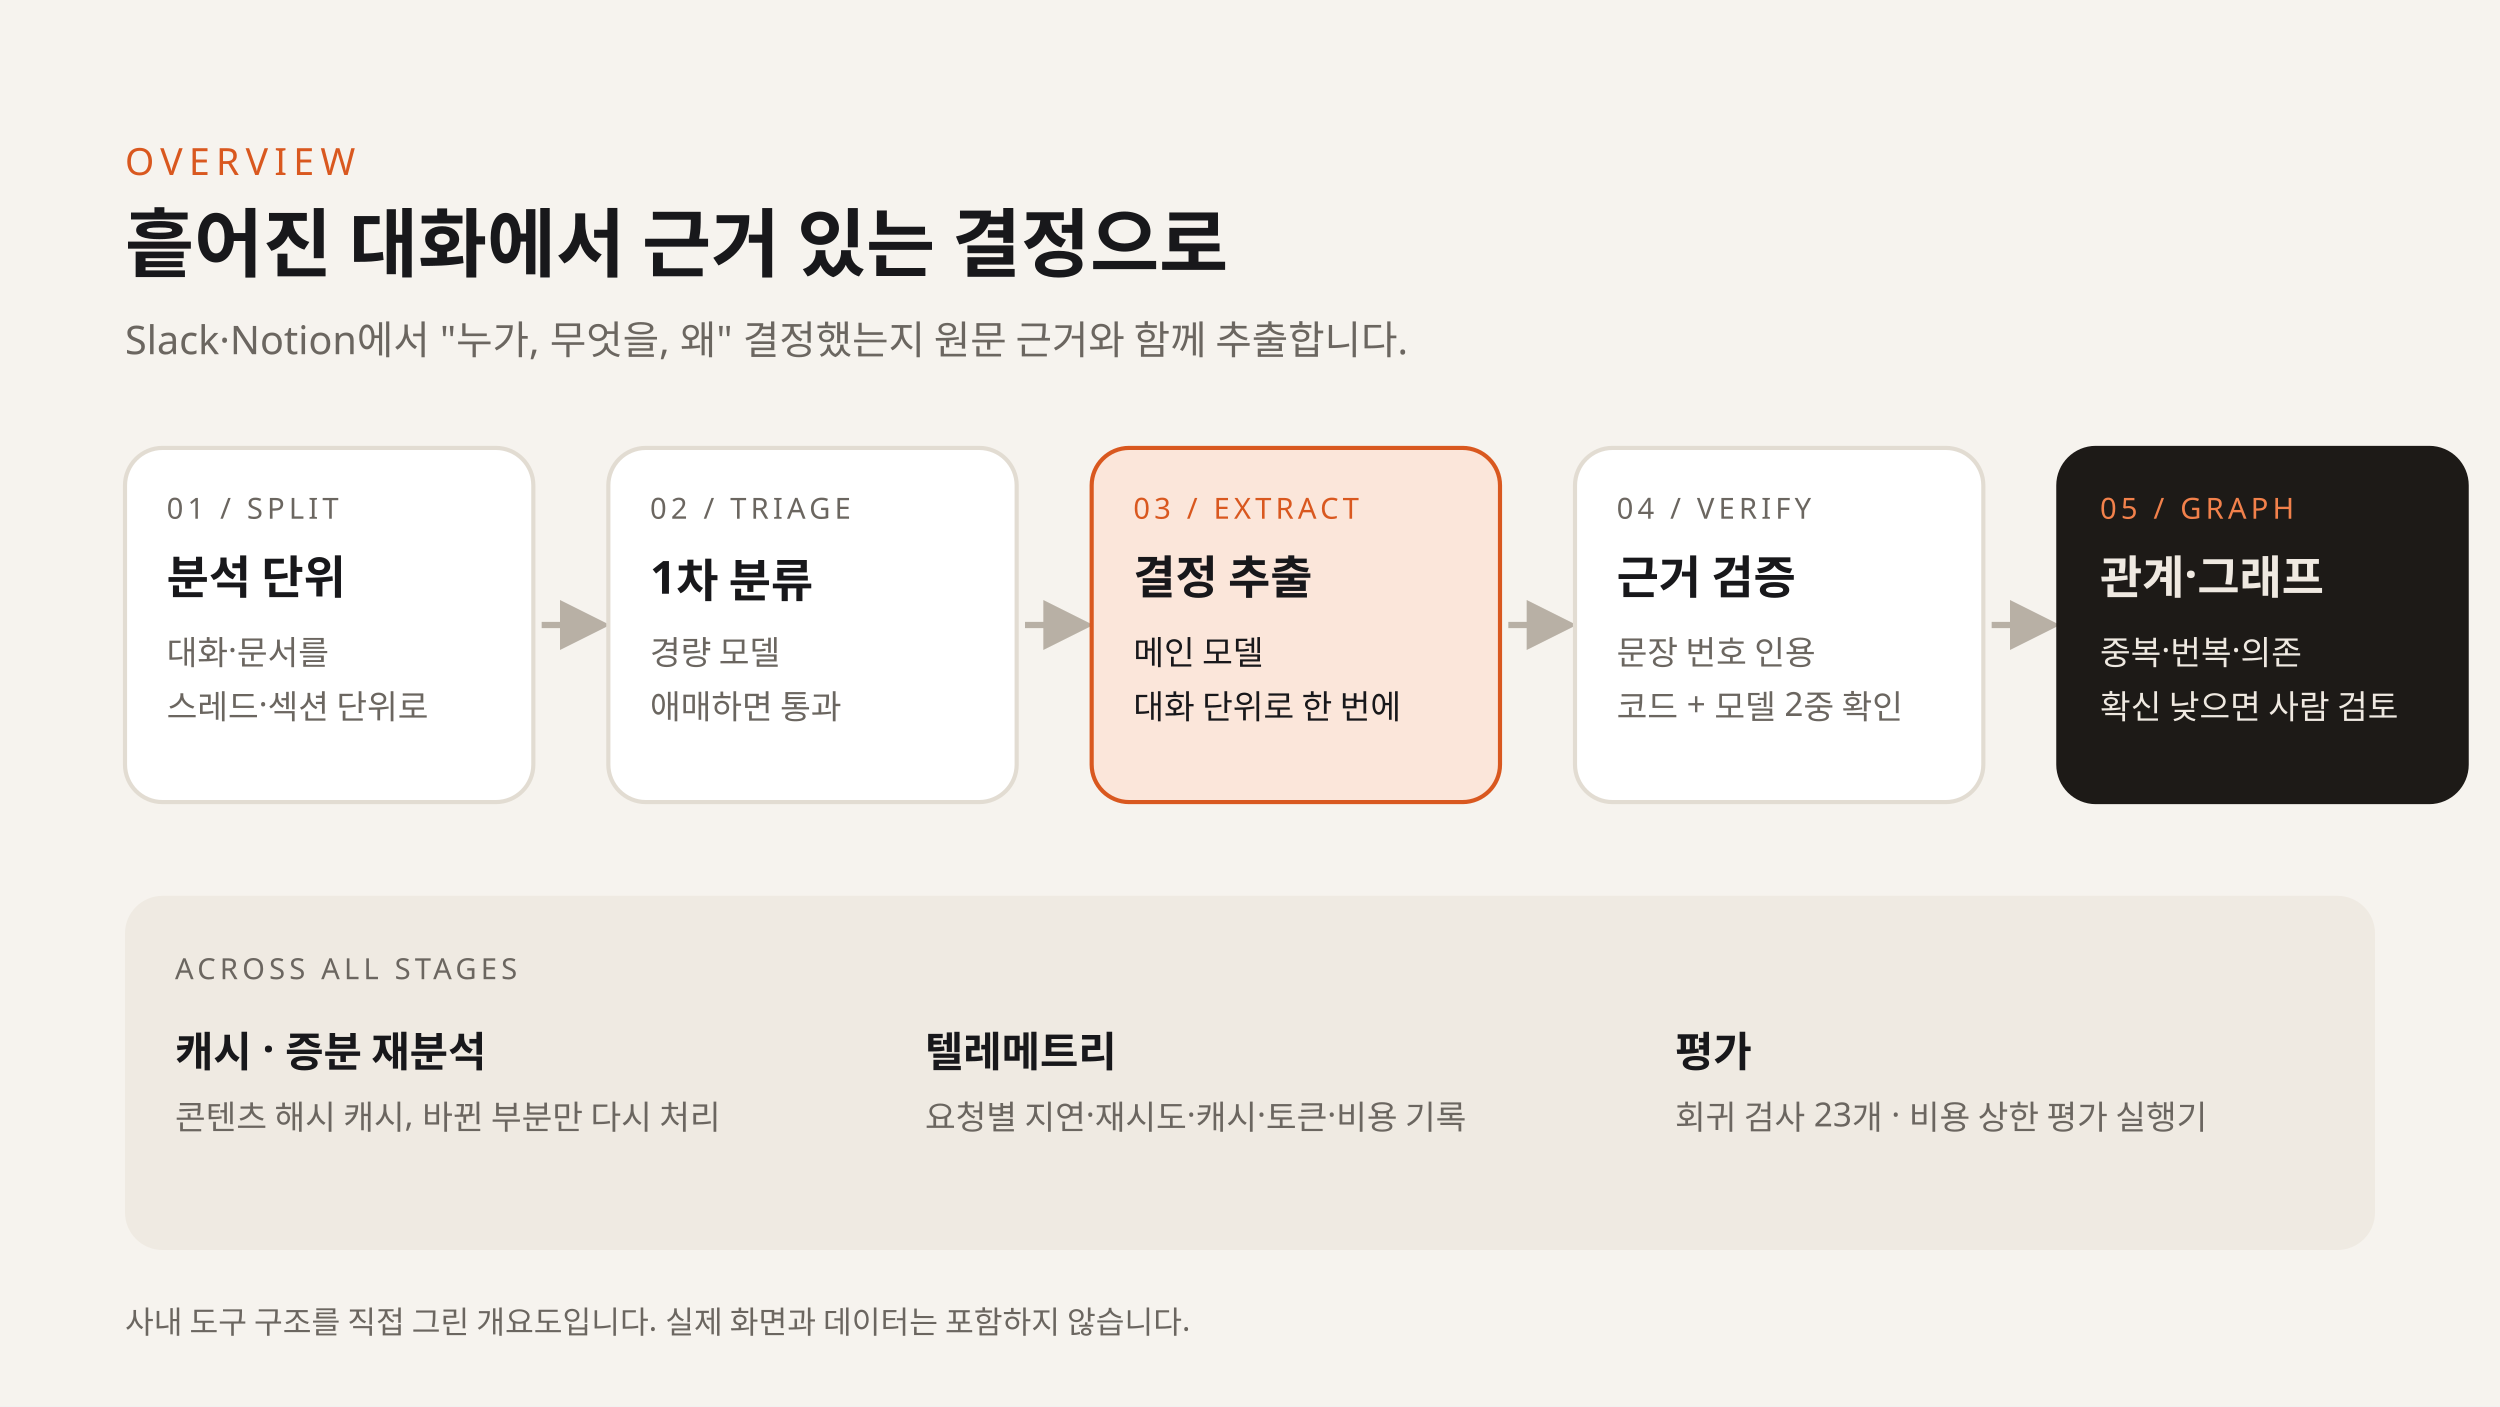
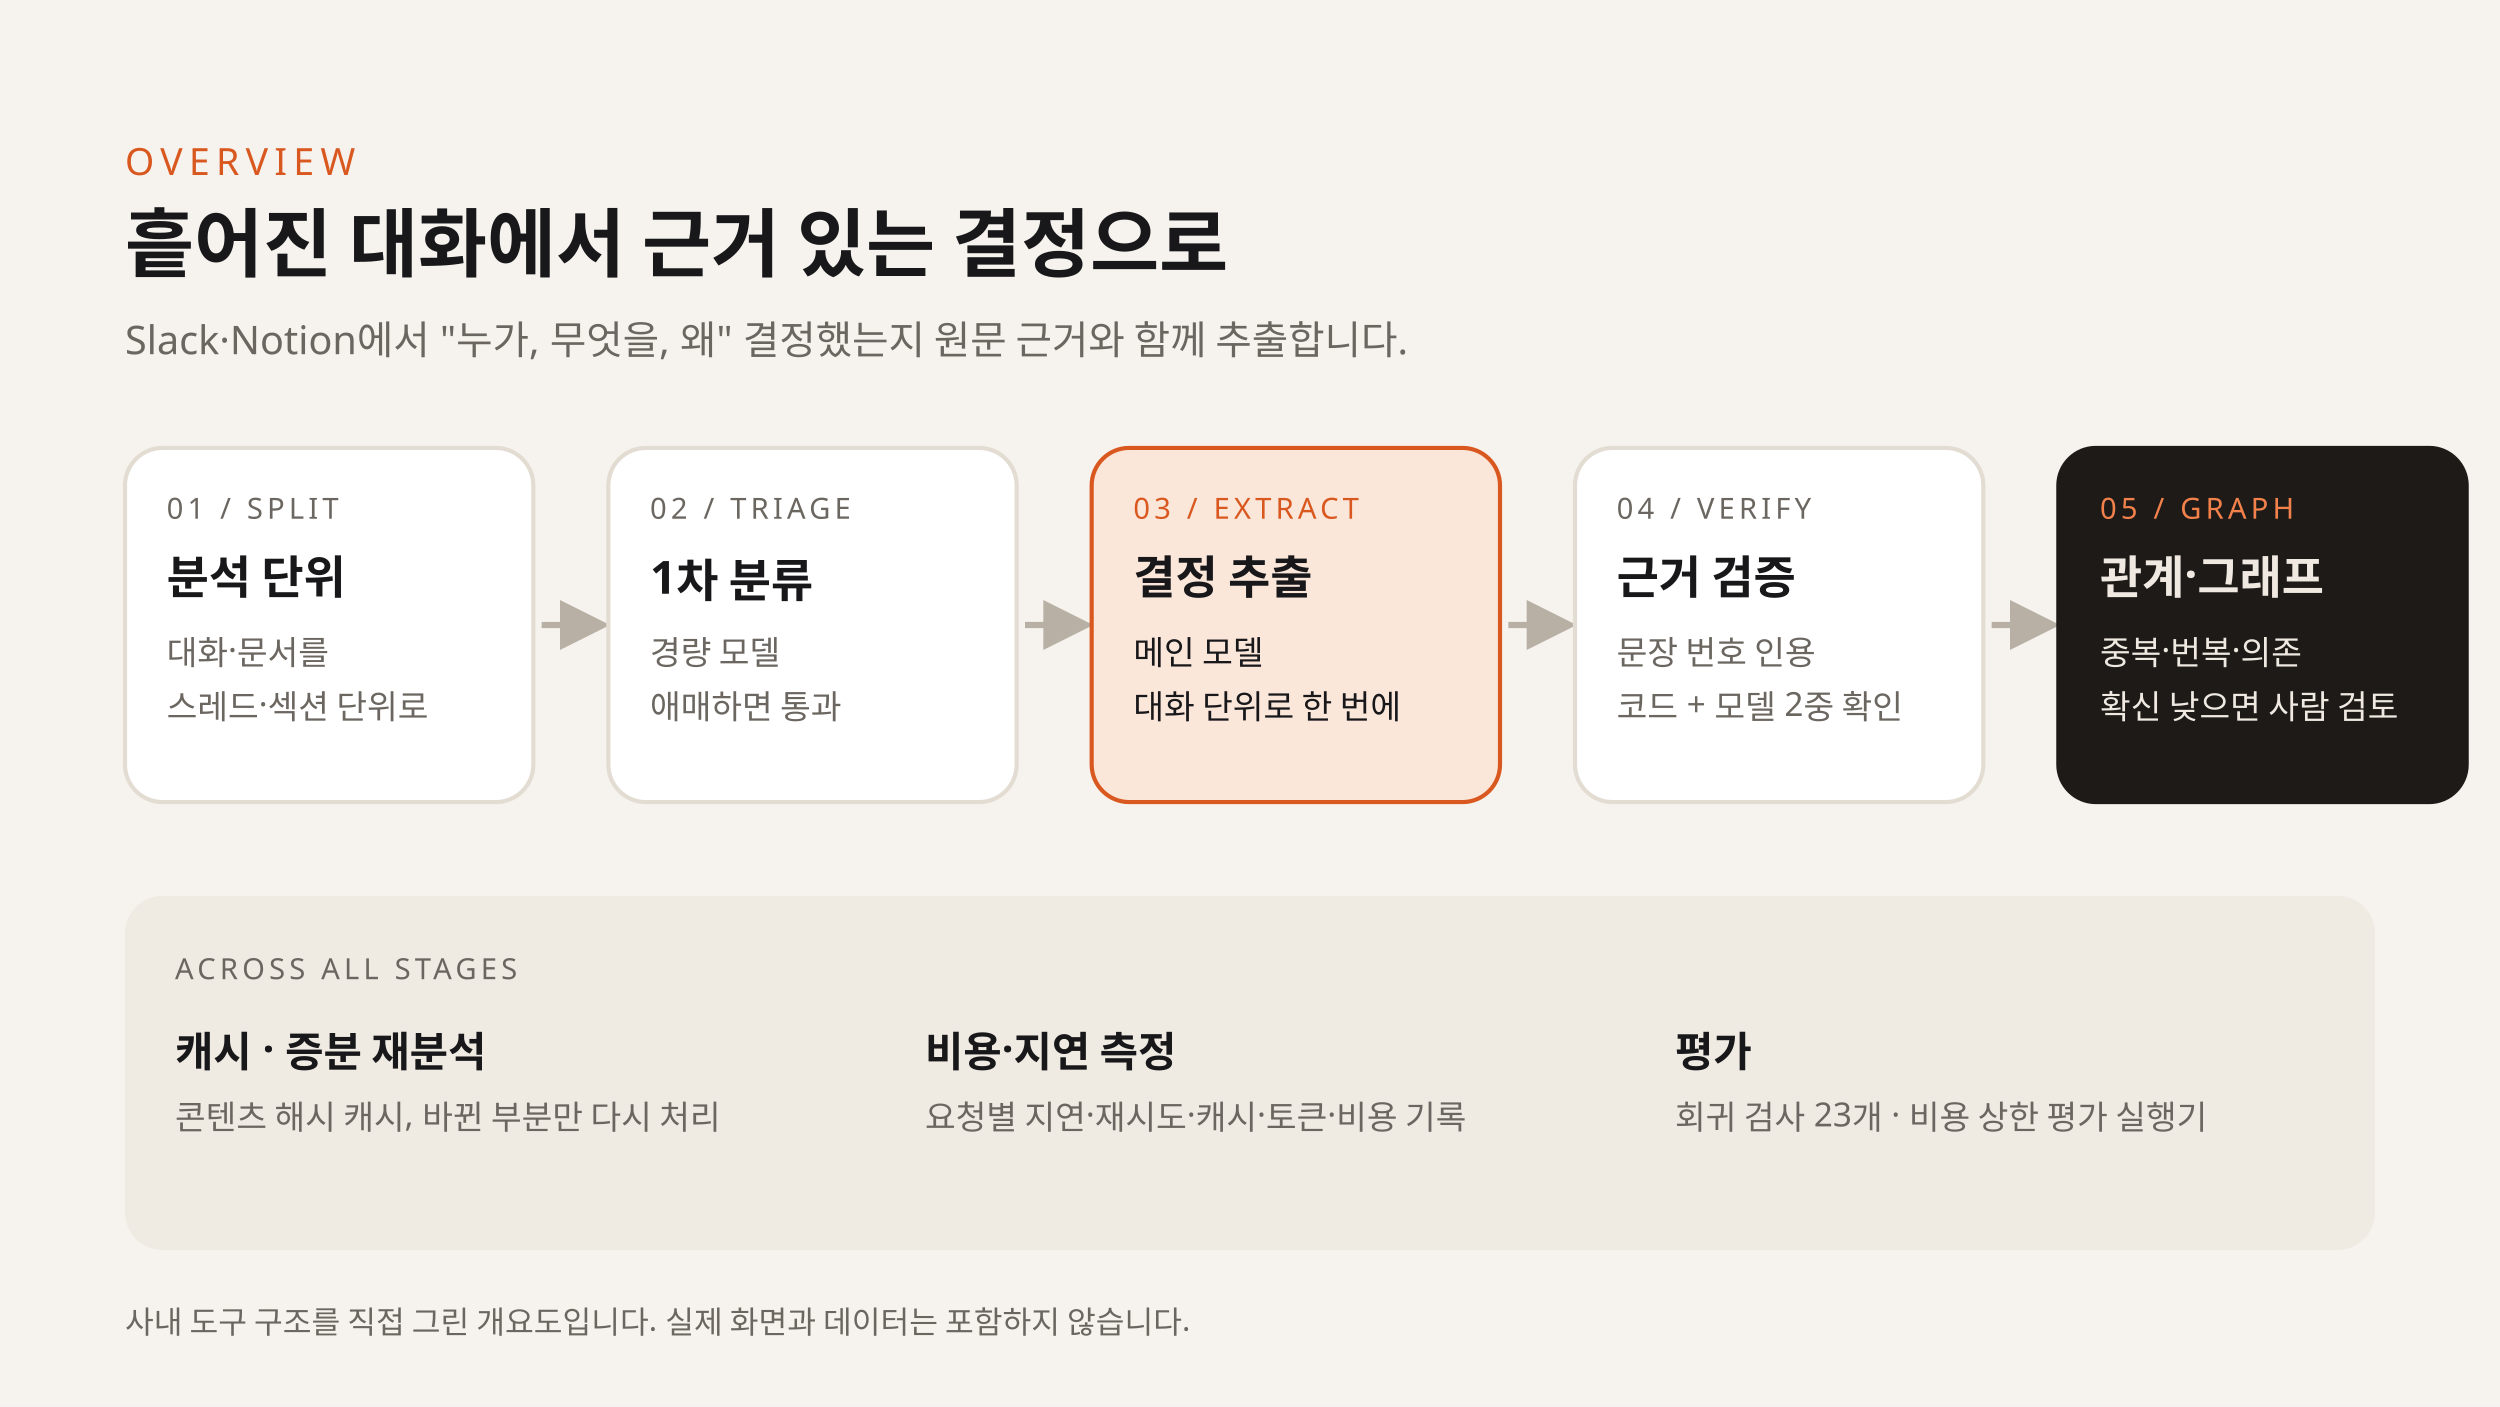
<svg xmlns="http://www.w3.org/2000/svg" viewBox="0 0 1200 675" width="1200" height="675" font-family="Pretendard, 'Apple SD Gothic Neo', 'Noto Sans KR', 'Malgun Gothic', sans-serif">
  <rect width="1200" height="675" fill="#f6f3ee" />
  <defs>
    <marker id="a" viewBox="0 0 10 10" refX="8" refY="5" markerWidth="8" markerHeight="8" orient="auto">
      <path d="M0 0L10 5L0 10z" fill="#b8b0a5" />
    </marker>
  </defs>
  <text x="60" y="84" font-size="18" fill="#d9581f" letter-spacing="3">OVERVIEW</text>
  <text x="60" y="130" font-size="36" font-weight="700" fill="#18181b">흩어진 대화에서 근거 있는 결정으로</text>
  <text x="60" y="170" font-size="19" fill="#6b6660">Slack·Notion에서 "누가, 무엇을, 왜" 결정했는지 원문 근거와 함께 추출합니다.</text>
  <rect x="60" y="215" width="196" height="170" rx="18" fill="#ffffff" stroke="#e2dcd2" stroke-width="2" />
  <text x="80" y="249" font-size="14" fill="#6b6660" letter-spacing="2">01 / SPLIT</text>
  <text x="80" y="285" font-size="22" font-weight="700" fill="#18181b">분석 단위</text>
  <text x="80" y="319" font-size="16" fill="#6b6660">대화·문서를</text>
  <text x="80" y="345" font-size="16" fill="#6b6660">스레드·섹션 단위로</text>
  <line x1="260" y1="300" x2="288" y2="300" stroke="#b8b0a5" stroke-width="3" marker-end="url(#a)" />
  <rect x="292" y="215" width="196" height="170" rx="18" fill="#ffffff" stroke="#e2dcd2" stroke-width="2" />
  <text x="312" y="249" font-size="14" fill="#6b6660" letter-spacing="2">02 / TRIAGE</text>
  <text x="312" y="285" font-size="22" font-weight="700" fill="#18181b">1차 분류</text>
  <text x="312" y="319" font-size="16" fill="#6b6660">경량 모델</text>
  <text x="312" y="345" font-size="16" fill="#6b6660">애매하면 통과</text>
  <line x1="492" y1="300" x2="520" y2="300" stroke="#b8b0a5" stroke-width="3" marker-end="url(#a)" />
  <rect x="524" y="215" width="196" height="170" rx="18" fill="#fbe6da" stroke="#d9581f" stroke-width="2" />
  <text x="544" y="249" font-size="14" fill="#d9581f" letter-spacing="2">03 / EXTRACT</text>
  <text x="544" y="285" font-size="22" font-weight="700" fill="#18181b">결정 추출</text>
  <text x="544" y="319" font-size="16" fill="#18181b">메인 모델</text>
  <text x="544" y="345" font-size="16" fill="#18181b">대화 단위로 한 번에</text>
  <line x1="724" y1="300" x2="752" y2="300" stroke="#b8b0a5" stroke-width="3" marker-end="url(#a)" />
  <rect x="756" y="215" width="196" height="170" rx="18" fill="#ffffff" stroke="#e2dcd2" stroke-width="2" />
  <text x="776" y="249" font-size="14" fill="#6b6660" letter-spacing="2">04 / VERIFY</text>
  <text x="776" y="285" font-size="22" font-weight="700" fill="#18181b">근거 검증</text>
  <text x="776" y="319" font-size="16" fill="#6b6660">문장 번호 인용</text>
  <text x="776" y="345" font-size="16" fill="#6b6660">코드 + 모델 2중 확인</text>
  <line x1="956" y1="300" x2="984" y2="300" stroke="#b8b0a5" stroke-width="3" marker-end="url(#a)" />
  <rect x="988" y="215" width="196" height="170" rx="18" fill="#1d1a17" stroke="#1d1a17" stroke-width="2" />
  <text x="1008" y="249" font-size="14" fill="#f2814b" letter-spacing="2">05 / GRAPH</text>
  <text x="1008" y="285" font-size="22" font-weight="700" fill="#efe9e1">관계·그래프</text>
  <text x="1008" y="319" font-size="16" fill="#efe9e1">중복·번복·의존</text>
  <text x="1008" y="345" font-size="16" fill="#efe9e1">확신 낮으면 사람 검토</text>
  <rect x="60" y="430" width="1080" height="170" rx="18" fill="#efeae2" />
  <text x="84" y="470" font-size="14" fill="#6b6660" letter-spacing="2">ACROSS ALL STAGES</text>
  <text x="84" y="512" font-size="20" font-weight="700" fill="#18181b">캐시 · 증분 재분석</text>
  <text x="84" y="542" font-size="16" fill="#6b6660">콘텐츠 해시 캐시, 바뀐 부분만 다시 처리</text>
-   <text x="444" y="512" font-size="20" font-weight="700" fill="#18181b">텔레메트리</text>
+   <text x="444" y="512" font-size="20" font-weight="700" fill="#18181b">비용·지연 측정</text>
  <text x="444" y="542" font-size="16" fill="#6b6660">요청별 지연·재시도·캐시·토큰·비용 기록</text>
  <text x="804" y="512" font-size="20" font-weight="700" fill="#18181b">평가</text>
  <text x="804" y="542" font-size="16" fill="#6b6660">회귀 검사 23개 · 비용 상한 평가 실행기</text>
  <text x="60" y="640" font-size="15" fill="#6b6660">사내 도구 구조를 직접 그린 개요도입니다. 실제 화면과 데이터는 포함하지 않습니다.</text>
</svg>
